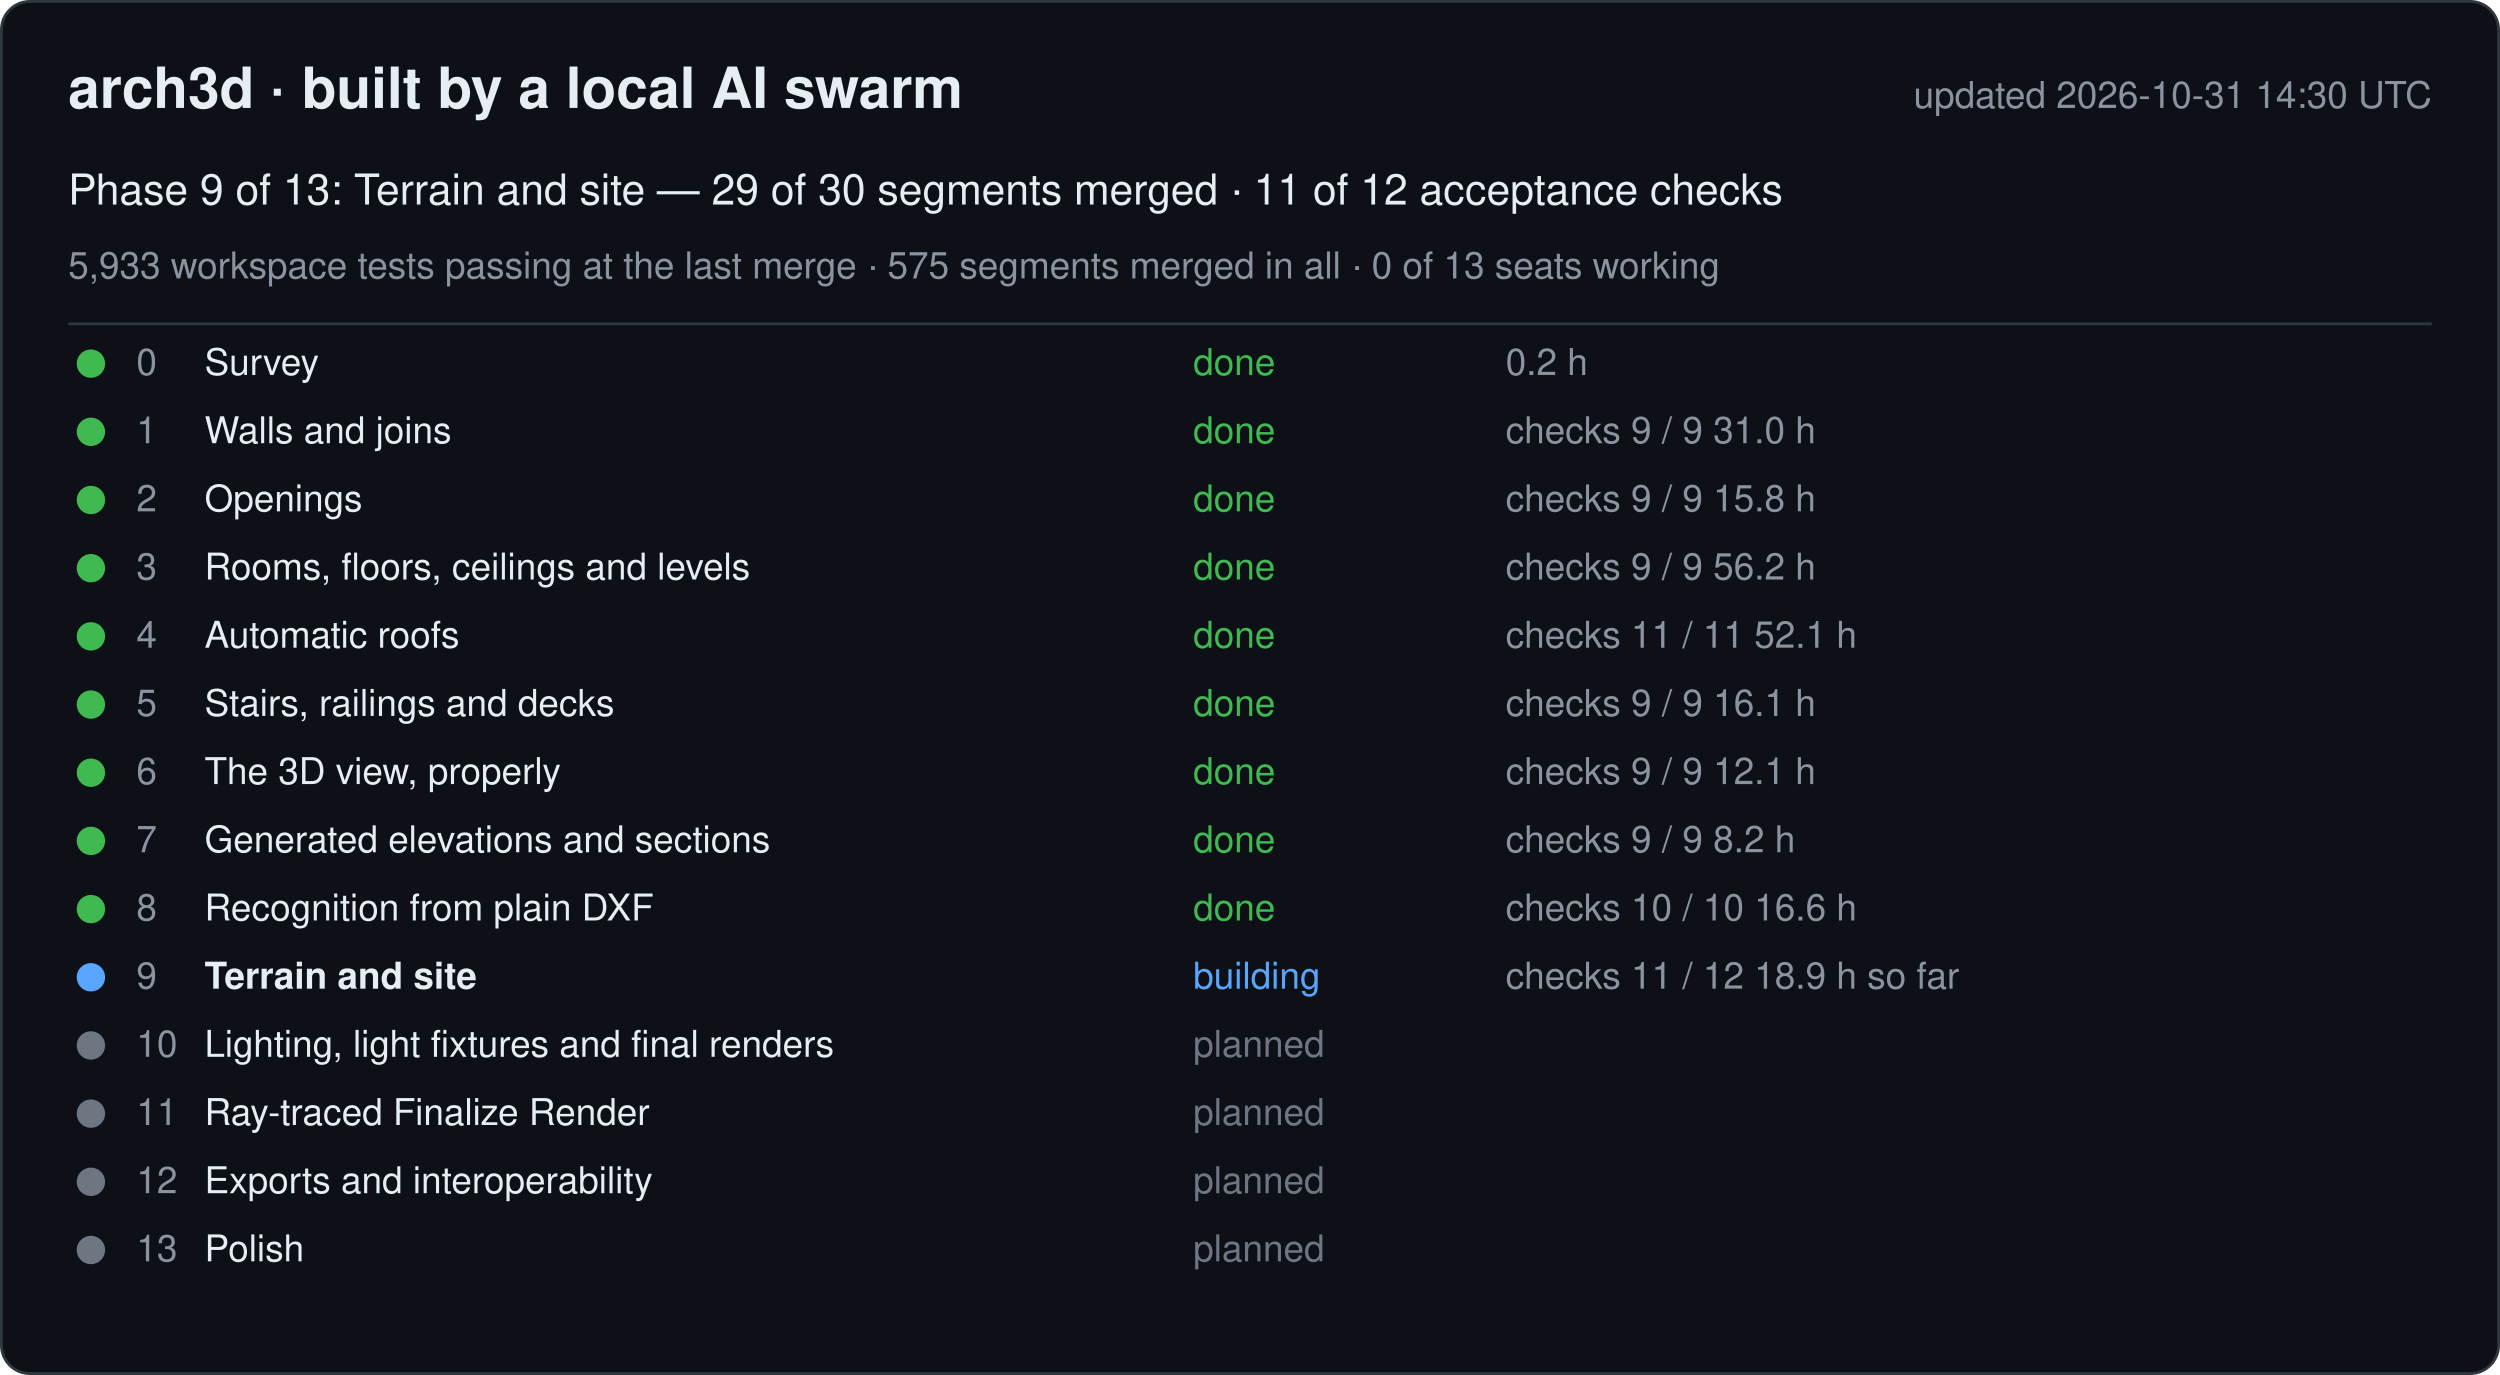
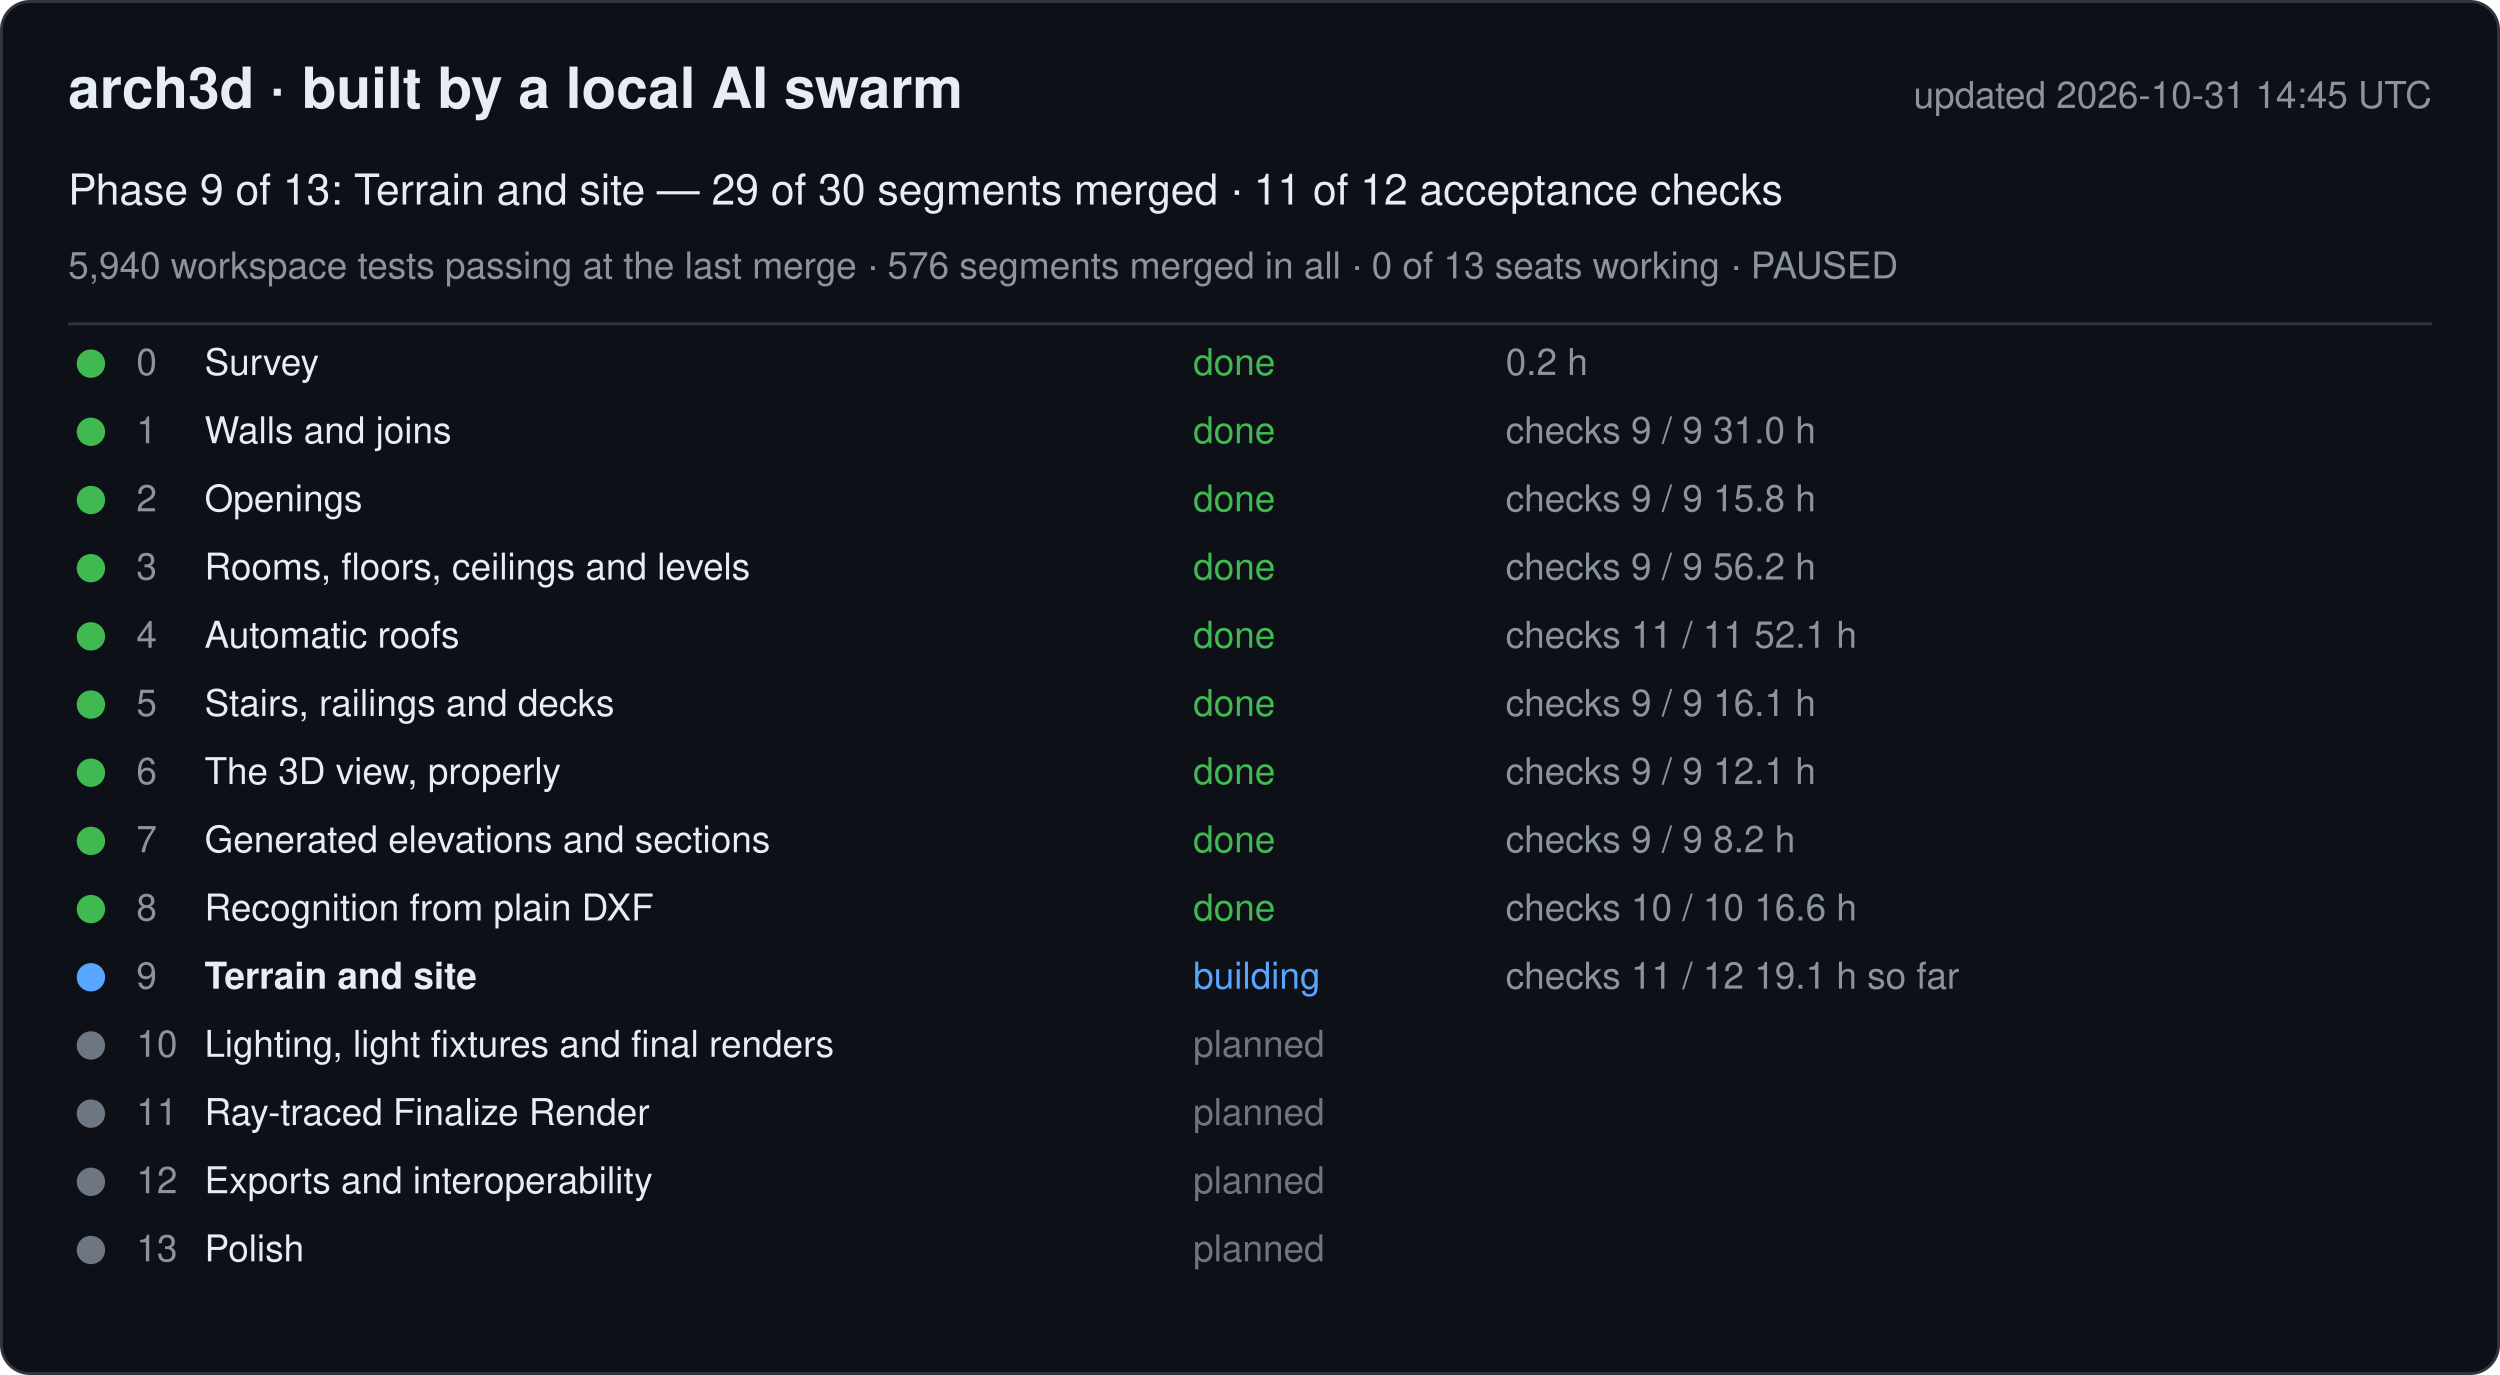
<svg xmlns="http://www.w3.org/2000/svg" width="880" height="484" viewBox="0 0 880 484" font-family="-apple-system, Segoe UI, Helvetica, Arial, sans-serif">
  <rect x="0.5" y="0.5" width="879" height="483" rx="10" fill="#0d1117" stroke="#30363d" />
  <text x="24" y="38" font-size="20" font-weight="600" fill="#e6edf3">arch3d · built by a local AI swarm</text>
-   <text x="856" y="38" font-size="13" fill="#8b949e" text-anchor="end">updated 2026-10-31 14:30 UTC</text>
+   <text x="856" y="38" font-size="13" fill="#8b949e" text-anchor="end">updated 2026-10-31 14:45 UTC</text>
  <text x="24" y="72" font-size="15" fill="#e6edf3">Phase 9 of 13: Terrain and site — 29 of 30 segments merged · 11 of 12 acceptance checks</text>
-   <text x="24" y="98" font-size="13" fill="#8b949e">5,933 workspace tests passing at the last merge · 575 segments merged in all · 0 of 13 seats working</text>
+   <text x="24" y="98" font-size="13" fill="#8b949e">5,940 workspace tests passing at the last merge · 576 segments merged in all · 0 of 13 seats working · PAUSED</text>
  <line x1="24" y1="114" x2="856" y2="114" stroke="#30363d" />
  <g data-phase="0">
    <circle cx="32" cy="128" r="5" fill="#3fb950" />
    <text x="48" y="132" font-size="13" fill="#8b949e">0</text>
    <text x="72" y="132" font-size="13" fill="#e6edf3">Survey</text>
    <text x="420" y="132" font-size="13" fill="#3fb950">done</text>
    <text x="530" y="132" font-size="13" fill="#8b949e">0.2 h</text>
  </g>
  <g data-phase="1">
    <circle cx="32" cy="152" r="5" fill="#3fb950" />
    <text x="48" y="156" font-size="13" fill="#8b949e">1</text>
    <text x="72" y="156" font-size="13" fill="#e6edf3">Walls and joins</text>
    <text x="420" y="156" font-size="13" fill="#3fb950">done</text>
    <text x="530" y="156" font-size="13" fill="#8b949e">checks 9 / 9   31.0 h</text>
  </g>
  <g data-phase="2">
    <circle cx="32" cy="176" r="5" fill="#3fb950" />
    <text x="48" y="180" font-size="13" fill="#8b949e">2</text>
    <text x="72" y="180" font-size="13" fill="#e6edf3">Openings</text>
    <text x="420" y="180" font-size="13" fill="#3fb950">done</text>
    <text x="530" y="180" font-size="13" fill="#8b949e">checks 9 / 9   15.8 h</text>
  </g>
  <g data-phase="3">
    <circle cx="32" cy="200" r="5" fill="#3fb950" />
    <text x="48" y="204" font-size="13" fill="#8b949e">3</text>
    <text x="72" y="204" font-size="13" fill="#e6edf3">Rooms, floors, ceilings and levels</text>
    <text x="420" y="204" font-size="13" fill="#3fb950">done</text>
    <text x="530" y="204" font-size="13" fill="#8b949e">checks 9 / 9   56.2 h</text>
  </g>
  <g data-phase="4">
    <circle cx="32" cy="224" r="5" fill="#3fb950" />
    <text x="48" y="228" font-size="13" fill="#8b949e">4</text>
    <text x="72" y="228" font-size="13" fill="#e6edf3">Automatic roofs</text>
    <text x="420" y="228" font-size="13" fill="#3fb950">done</text>
    <text x="530" y="228" font-size="13" fill="#8b949e">checks 11 / 11   52.1 h</text>
  </g>
  <g data-phase="5">
    <circle cx="32" cy="248" r="5" fill="#3fb950" />
    <text x="48" y="252" font-size="13" fill="#8b949e">5</text>
    <text x="72" y="252" font-size="13" fill="#e6edf3">Stairs, railings and decks</text>
    <text x="420" y="252" font-size="13" fill="#3fb950">done</text>
    <text x="530" y="252" font-size="13" fill="#8b949e">checks 9 / 9   16.1 h</text>
  </g>
  <g data-phase="6">
    <circle cx="32" cy="272" r="5" fill="#3fb950" />
    <text x="48" y="276" font-size="13" fill="#8b949e">6</text>
    <text x="72" y="276" font-size="13" fill="#e6edf3">The 3D view, properly</text>
    <text x="420" y="276" font-size="13" fill="#3fb950">done</text>
    <text x="530" y="276" font-size="13" fill="#8b949e">checks 9 / 9   12.1 h</text>
  </g>
  <g data-phase="7">
    <circle cx="32" cy="296" r="5" fill="#3fb950" />
    <text x="48" y="300" font-size="13" fill="#8b949e">7</text>
    <text x="72" y="300" font-size="13" fill="#e6edf3">Generated elevations and sections</text>
    <text x="420" y="300" font-size="13" fill="#3fb950">done</text>
    <text x="530" y="300" font-size="13" fill="#8b949e">checks 9 / 9   8.2 h</text>
  </g>
  <g data-phase="8">
    <circle cx="32" cy="320" r="5" fill="#3fb950" />
    <text x="48" y="324" font-size="13" fill="#8b949e">8</text>
    <text x="72" y="324" font-size="13" fill="#e6edf3">Recognition from plain DXF</text>
    <text x="420" y="324" font-size="13" fill="#3fb950">done</text>
    <text x="530" y="324" font-size="13" fill="#8b949e">checks 10 / 10   16.6 h</text>
  </g>
  <g data-phase="9">
    <circle cx="32" cy="344" r="5" fill="#58a6ff" />
    <text x="48" y="348" font-size="13" fill="#8b949e">9</text>
    <text x="72" y="348" font-size="13" fill="#e6edf3" font-weight="600">Terrain and site</text>
    <text x="420" y="348" font-size="13" fill="#58a6ff">building</text>
-     <text x="530" y="348" font-size="13" fill="#8b949e">checks 11 / 12   18.9 h so far</text>
+     <text x="530" y="348" font-size="13" fill="#8b949e">checks 11 / 12   19.1 h so far</text>
  </g>
  <g data-phase="10">
    <circle cx="32" cy="368" r="5" fill="#6e7681" />
    <text x="48" y="372" font-size="13" fill="#8b949e">10</text>
    <text x="72" y="372" font-size="13" fill="#e6edf3">Lighting, light fixtures and final renders</text>
    <text x="420" y="372" font-size="13" fill="#6e7681">planned</text>
    <text x="530" y="372" font-size="13" fill="#8b949e" />
  </g>
  <g data-phase="11">
    <circle cx="32" cy="392" r="5" fill="#6e7681" />
    <text x="48" y="396" font-size="13" fill="#8b949e">11</text>
    <text x="72" y="396" font-size="13" fill="#e6edf3">Ray-traced Finalize Render</text>
    <text x="420" y="396" font-size="13" fill="#6e7681">planned</text>
    <text x="530" y="396" font-size="13" fill="#8b949e" />
  </g>
  <g data-phase="12">
    <circle cx="32" cy="416" r="5" fill="#6e7681" />
    <text x="48" y="420" font-size="13" fill="#8b949e">12</text>
    <text x="72" y="420" font-size="13" fill="#e6edf3">Exports and interoperability</text>
    <text x="420" y="420" font-size="13" fill="#6e7681">planned</text>
    <text x="530" y="420" font-size="13" fill="#8b949e" />
  </g>
  <g data-phase="13">
    <circle cx="32" cy="440" r="5" fill="#6e7681" />
    <text x="48" y="444" font-size="13" fill="#8b949e">13</text>
    <text x="72" y="444" font-size="13" fill="#e6edf3">Polish</text>
    <text x="420" y="444" font-size="13" fill="#6e7681">planned</text>
    <text x="530" y="444" font-size="13" fill="#8b949e" />
  </g>
</svg>
